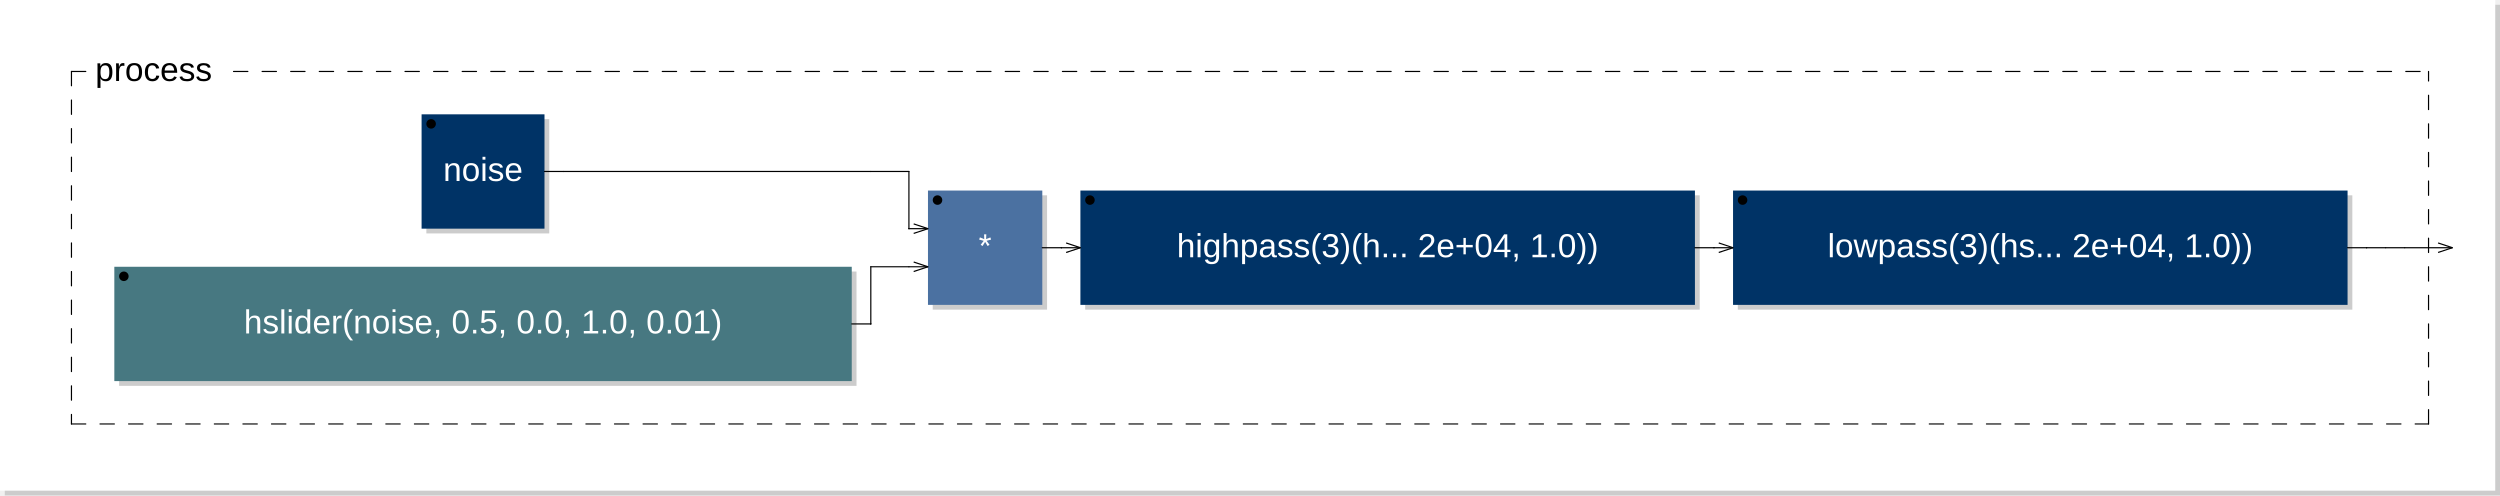
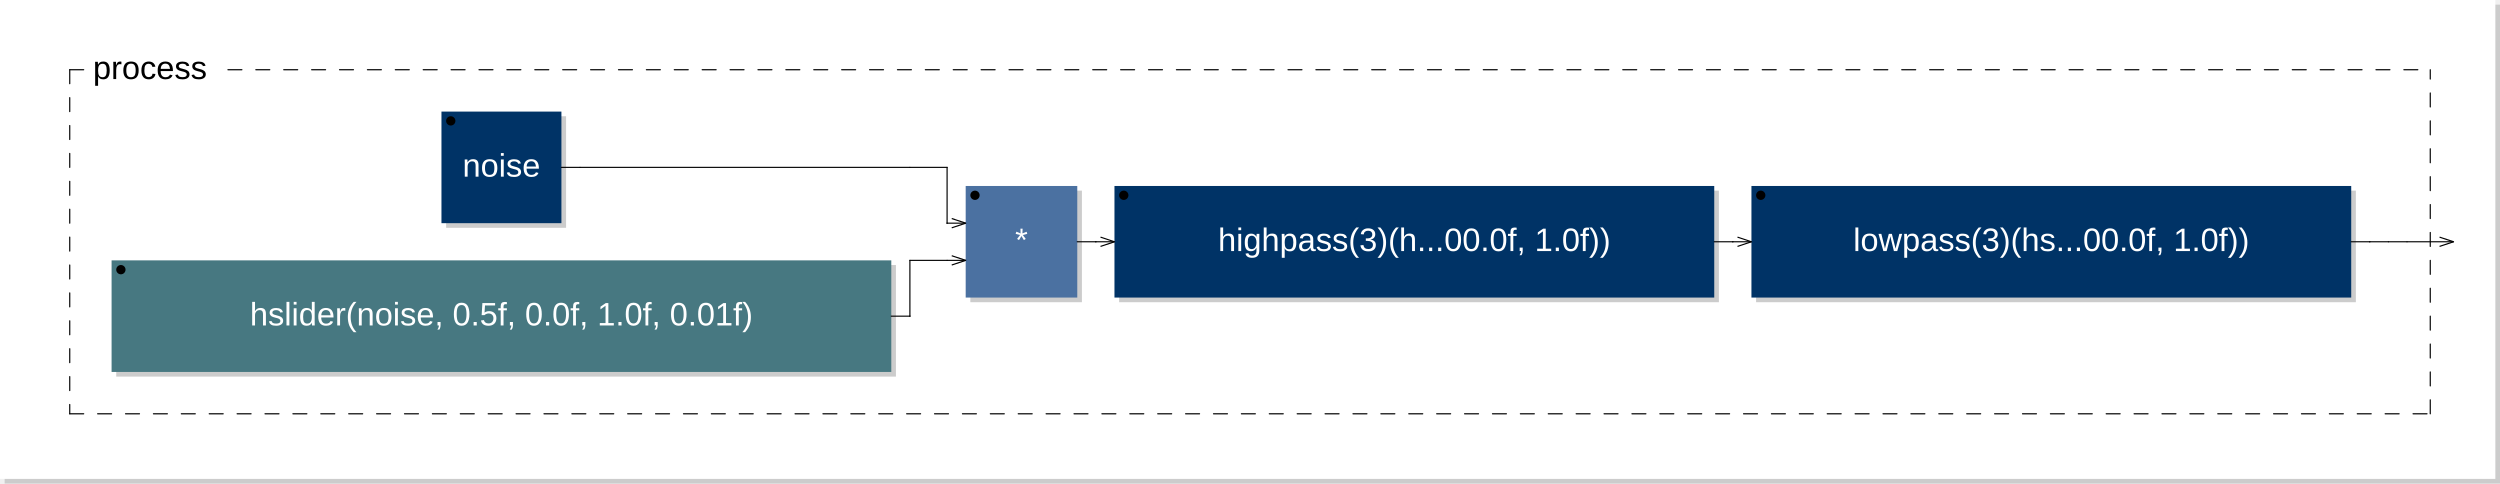
- <svg xmlns="http://www.w3.org/2000/svg" xmlns:xlink="http://www.w3.org/1999/xlink" viewBox="0 0 524.8 104" width="262.4mm" height="52mm" version="1.1">
-   <rect x="1" y="1" width="523.8" height="103" rx="0" ry="0" style="stroke:none;fill:#cccccc;" />
-   <rect x="0" y="0" width="523.8" height="103" rx="0" ry="0" style="stroke:none;fill:#ffffff;" />
+ <svg xmlns="http://www.w3.org/2000/svg" xmlns:xlink="http://www.w3.org/1999/xlink" viewBox="0 0 537.7 104" width="268.85mm" height="52mm" version="1.1">
+   <rect x="1" y="1" width="536.7" height="103" rx="0" ry="0" style="stroke:none;fill:#cccccc;" />
+   <rect x="0" y="0" width="536.7" height="103" rx="0" ry="0" style="stroke:none;fill:#ffffff;" />
  <text x="10" y="7" font-family="Arial" font-size="7" />
-   <a xlink:href="noise-0x7fbc640300f0.svg">
-     <rect x="89.5" y="25" width="25.8" height="24" rx="0" ry="0" style="stroke:none;fill:#cccccc;" />
-     <rect x="88.5" y="24" width="25.8" height="24" rx="0" ry="0" style="stroke:none;fill:#003366;" />
+   <a xlink:href="noise-0x7fafb80303f0.svg">
+     <rect x="95.95" y="25" width="25.8" height="24" rx="0" ry="0" style="stroke:none;fill:#cccccc;" />
+     <rect x="94.95" y="24" width="25.8" height="24" rx="0" ry="0" style="stroke:none;fill:#003366;" />
  </a>
-   <a xlink:href="noise-0x7fbc640300f0.svg">
-     <text x="101.4" y="38" font-family="Arial" font-size="7" text-anchor="middle" fill="#FFFFFF">noise</text>
+   <a xlink:href="noise-0x7fafb80303f0.svg">
+     <text x="107.85" y="38" font-family="Arial" font-size="7" text-anchor="middle" fill="#FFFFFF">noise</text>
  </a>
-   <circle cx="90.5" cy="26" r="1" />
-   <rect x="25" y="57" width="154.8" height="24" rx="0" ry="0" style="stroke:none;fill:#cccccc;" />
-   <rect x="24" y="56" width="154.8" height="24" rx="0" ry="0" style="stroke:none;fill:#477881;" />
-   <text x="101.4" y="70" font-family="Arial" font-size="7" text-anchor="middle" fill="#FFFFFF">hslider(noise, 0.5, 0.0, 1.0, 0.01)</text>
+   <circle cx="96.95" cy="26" r="1" />
+   <rect x="25" y="57" width="167.7" height="24" rx="0" ry="0" style="stroke:none;fill:#cccccc;" />
+   <rect x="24" y="56" width="167.7" height="24" rx="0" ry="0" style="stroke:none;fill:#477881;" />
+   <text x="107.85" y="70" font-family="Arial" font-size="7" text-anchor="middle" fill="#FFFFFF">hslider(noise, 0.5f, 0.0f, 1.0f, 0.01f)</text>
  <circle cx="26" cy="58" r="1" />
-   <rect x="195.8" y="41" width="24" height="24" rx="0" ry="0" style="stroke:none;fill:#cccccc;" />
-   <rect x="194.8" y="40" width="24" height="24" rx="0" ry="0" style="stroke:none;fill:#4B71A1;" />
-   <text x="206.8" y="54" font-family="Arial" font-size="7" text-anchor="middle" fill="#FFFFFF">*</text>
-   <circle cx="196.8" cy="42" r="1" />
-   <line x1="191.8" y1="47" x2="194.8" y2="48" transform="rotate(0,194.8,48)" style="stroke: black; stroke-width:0.25;" />
-   <line x1="191.8" y1="49" x2="194.8" y2="48" transform="rotate(0,194.8,48)" style="stroke: black; stroke-width:0.25;" />
-   <line x1="191.8" y1="55" x2="194.8" y2="56" transform="rotate(0,194.8,56)" style="stroke: black; stroke-width:0.25;" />
-   <line x1="191.8" y1="57" x2="194.8" y2="56" transform="rotate(0,194.8,56)" style="stroke: black; stroke-width:0.25;" />
-   <a xlink:href="highpass-0x7fbc64388890.svg">
-     <rect x="227.8" y="41" width="129" height="24" rx="0" ry="0" style="stroke:none;fill:#cccccc;" />
-     <rect x="226.8" y="40" width="129" height="24" rx="0" ry="0" style="stroke:none;fill:#003366;" />
+   <rect x="208.7" y="41" width="24" height="24" rx="0" ry="0" style="stroke:none;fill:#cccccc;" />
+   <rect x="207.7" y="40" width="24" height="24" rx="0" ry="0" style="stroke:none;fill:#4B71A1;" />
+   <text x="219.7" y="54" font-family="Arial" font-size="7" text-anchor="middle" fill="#FFFFFF">*</text>
+   <circle cx="209.7" cy="42" r="1" />
+   <line x1="204.7" y1="47" x2="207.7" y2="48" transform="rotate(0,207.7,48)" style="stroke: black; stroke-width:0.25;" />
+   <line x1="204.7" y1="49" x2="207.7" y2="48" transform="rotate(0,207.7,48)" style="stroke: black; stroke-width:0.25;" />
+   <line x1="204.7" y1="55" x2="207.7" y2="56" transform="rotate(0,207.7,56)" style="stroke: black; stroke-width:0.25;" />
+   <line x1="204.7" y1="57" x2="207.7" y2="56" transform="rotate(0,207.7,56)" style="stroke: black; stroke-width:0.25;" />
+   <a xlink:href="highpass-0x7fafb838e3d0.svg">
+     <rect x="240.7" y="41" width="129" height="24" rx="0" ry="0" style="stroke:none;fill:#cccccc;" />
+     <rect x="239.7" y="40" width="129" height="24" rx="0" ry="0" style="stroke:none;fill:#003366;" />
  </a>
-   <a xlink:href="highpass-0x7fbc64388890.svg">
-     <text x="291.3" y="54" font-family="Arial" font-size="7" text-anchor="middle" fill="#FFFFFF">highpass(3)(h... 2e+04, 1.0))</text>
+   <a xlink:href="highpass-0x7fafb838e3d0.svg">
+     <text x="304.2" y="54" font-family="Arial" font-size="7" text-anchor="middle" fill="#FFFFFF">highpass(3)(h...00.0f, 1.0f))</text>
  </a>
-   <circle cx="228.8" cy="42" r="1" />
-   <line x1="223.8" y1="51" x2="226.8" y2="52" transform="rotate(0,226.8,52)" style="stroke: black; stroke-width:0.25;" />
-   <line x1="223.8" y1="53" x2="226.8" y2="52" transform="rotate(0,226.8,52)" style="stroke: black; stroke-width:0.25;" />
-   <a xlink:href="lowpass-0x7fbc64389460.svg">
-     <rect x="364.8" y="41" width="129" height="24" rx="0" ry="0" style="stroke:none;fill:#cccccc;" />
-     <rect x="363.8" y="40" width="129" height="24" rx="0" ry="0" style="stroke:none;fill:#003366;" />
+   <circle cx="241.7" cy="42" r="1" />
+   <line x1="236.7" y1="51" x2="239.7" y2="52" transform="rotate(0,239.7,52)" style="stroke: black; stroke-width:0.25;" />
+   <line x1="236.7" y1="53" x2="239.7" y2="52" transform="rotate(0,239.7,52)" style="stroke: black; stroke-width:0.25;" />
+   <a xlink:href="lowpass-0x7fafb838efa0.svg">
+     <rect x="377.7" y="41" width="129" height="24" rx="0" ry="0" style="stroke:none;fill:#cccccc;" />
+     <rect x="376.7" y="40" width="129" height="24" rx="0" ry="0" style="stroke:none;fill:#003366;" />
  </a>
-   <a xlink:href="lowpass-0x7fbc64389460.svg">
-     <text x="428.3" y="54" font-family="Arial" font-size="7" text-anchor="middle" fill="#FFFFFF">lowpass(3)(hs... 2e+04, 1.0))</text>
+   <a xlink:href="lowpass-0x7fafb838efa0.svg">
+     <text x="441.2" y="54" font-family="Arial" font-size="7" text-anchor="middle" fill="#FFFFFF">lowpass(3)(hs...00.0f, 1.0f))</text>
  </a>
-   <circle cx="365.8" cy="42" r="1" />
-   <line x1="360.8" y1="51" x2="363.8" y2="52" transform="rotate(0,363.8,52)" style="stroke: black; stroke-width:0.25;" />
-   <line x1="360.8" y1="53" x2="363.8" y2="52" transform="rotate(0,363.8,52)" style="stroke: black; stroke-width:0.25;" />
+   <circle cx="378.7" cy="42" r="1" />
+   <line x1="373.7" y1="51" x2="376.7" y2="52" transform="rotate(0,376.7,52)" style="stroke: black; stroke-width:0.25;" />
+   <line x1="373.7" y1="53" x2="376.7" y2="52" transform="rotate(0,376.7,52)" style="stroke: black; stroke-width:0.25;" />
  <line x1="15" y1="15" x2="15" y2="89" style="stroke: black; stroke-linecap:round; stroke-width:0.25; stroke-dasharray:3,3;" />
-   <line x1="15" y1="89" x2="509.8" y2="89" style="stroke: black; stroke-linecap:round; stroke-width:0.25; stroke-dasharray:3,3;" />
-   <line x1="509.8" y1="89" x2="509.8" y2="15" style="stroke: black; stroke-linecap:round; stroke-width:0.25; stroke-dasharray:3,3;" />
+   <line x1="15" y1="89" x2="522.7" y2="89" style="stroke: black; stroke-linecap:round; stroke-width:0.25; stroke-dasharray:3,3;" />
+   <line x1="522.7" y1="89" x2="522.7" y2="15" style="stroke: black; stroke-linecap:round; stroke-width:0.25; stroke-dasharray:3,3;" />
  <line x1="15" y1="15" x2="20" y2="15" style="stroke: black; stroke-linecap:round; stroke-width:0.25; stroke-dasharray:3,3;" />
-   <line x1="49.025" y1="15" x2="509.8" y2="15" style="stroke: black; stroke-linecap:round; stroke-width:0.25; stroke-dasharray:3,3;" />
+   <line x1="49.025" y1="15" x2="522.7" y2="15" style="stroke: black; stroke-linecap:round; stroke-width:0.25; stroke-dasharray:3,3;" />
  <text x="20" y="17" font-family="Arial" font-size="7">process</text>
-   <line x1="511.8" y1="51" x2="514.8" y2="52" transform="rotate(0,514.8,52)" style="stroke: black; stroke-width:0.25;" />
-   <line x1="511.8" y1="53" x2="514.8" y2="52" transform="rotate(0,514.8,52)" style="stroke: black; stroke-width:0.25;" />
-   <line x1="114.3" y1="36" x2="118.3" y2="36" style="stroke:black; stroke-linecap:round; stroke-width:0.25;" />
-   <line x1="118.3" y1="36" x2="182.8" y2="36" style="stroke:black; stroke-linecap:round; stroke-width:0.25;" />
-   <line x1="178.8" y1="68" x2="182.8" y2="68" style="stroke:black; stroke-linecap:round; stroke-width:0.25;" />
-   <line x1="182.8" y1="56" x2="190.8" y2="56" style="stroke:black; stroke-linecap:round; stroke-width:0.25;" />
-   <line x1="182.8" y1="68" x2="182.8" y2="56" style="stroke:black; stroke-linecap:round; stroke-width:0.25;" />
-   <line x1="182.8" y1="68" x2="182.8" y2="68" style="stroke:black; stroke-linecap:round; stroke-width:0.25;" />
-   <line x1="182.8" y1="36" x2="190.8" y2="36" style="stroke:black; stroke-linecap:round; stroke-width:0.25;" />
-   <line x1="190.8" y1="48" x2="194.8" y2="48" style="stroke:black; stroke-linecap:round; stroke-width:0.25;" />
-   <line x1="190.8" y1="56" x2="194.8" y2="56" style="stroke:black; stroke-linecap:round; stroke-width:0.25;" />
-   <line x1="190.8" y1="36" x2="190.8" y2="48" style="stroke:black; stroke-linecap:round; stroke-width:0.25;" />
-   <line x1="190.8" y1="48" x2="190.8" y2="48" style="stroke:black; stroke-linecap:round; stroke-width:0.25;" />
-   <line x1="218.8" y1="52" x2="222.8" y2="52" style="stroke:black; stroke-linecap:round; stroke-width:0.25;" />
-   <line x1="222.8" y1="52" x2="222.8" y2="52" style="stroke:black; stroke-linecap:round; stroke-width:0.25;" />
-   <line x1="222.8" y1="52" x2="226.8" y2="52" style="stroke:black; stroke-linecap:round; stroke-width:0.25;" />
-   <line x1="355.8" y1="52" x2="359.8" y2="52" style="stroke:black; stroke-linecap:round; stroke-width:0.25;" />
-   <line x1="359.8" y1="52" x2="359.8" y2="52" style="stroke:black; stroke-linecap:round; stroke-width:0.25;" />
-   <line x1="359.8" y1="52" x2="363.8" y2="52" style="stroke:black; stroke-linecap:round; stroke-width:0.25;" />
-   <line x1="492.8" y1="52" x2="496.8" y2="52" style="stroke:black; stroke-linecap:round; stroke-width:0.25;" />
-   <line x1="496.8" y1="52" x2="496.8" y2="52" style="stroke:black; stroke-linecap:round; stroke-width:0.25;" />
-   <line x1="496.8" y1="52" x2="500.8" y2="52" style="stroke:black; stroke-linecap:round; stroke-width:0.25;" />
-   <line x1="500.8" y1="52" x2="504.8" y2="52" style="stroke:black; stroke-linecap:round; stroke-width:0.25;" />
-   <line x1="504.8" y1="52" x2="514.8" y2="52" style="stroke:black; stroke-linecap:round; stroke-width:0.25;" />
+   <line x1="524.7" y1="51" x2="527.7" y2="52" transform="rotate(0,527.7,52)" style="stroke: black; stroke-width:0.25;" />
+   <line x1="524.7" y1="53" x2="527.7" y2="52" transform="rotate(0,527.7,52)" style="stroke: black; stroke-width:0.25;" />
+   <line x1="120.75" y1="36" x2="124.75" y2="36" style="stroke:black; stroke-linecap:round; stroke-width:0.25;" />
+   <line x1="124.75" y1="36" x2="195.7" y2="36" style="stroke:black; stroke-linecap:round; stroke-width:0.25;" />
+   <line x1="191.7" y1="68" x2="195.7" y2="68" style="stroke:black; stroke-linecap:round; stroke-width:0.25;" />
+   <line x1="195.7" y1="36" x2="203.7" y2="36" style="stroke:black; stroke-linecap:round; stroke-width:0.25;" />
+   <line x1="195.7" y1="56" x2="203.7" y2="56" style="stroke:black; stroke-linecap:round; stroke-width:0.25;" />
+   <line x1="195.7" y1="68" x2="195.7" y2="56" style="stroke:black; stroke-linecap:round; stroke-width:0.25;" />
+   <line x1="195.7" y1="68" x2="195.7" y2="68" style="stroke:black; stroke-linecap:round; stroke-width:0.25;" />
+   <line x1="203.7" y1="36" x2="203.7" y2="48" style="stroke:black; stroke-linecap:round; stroke-width:0.25;" />
+   <line x1="203.7" y1="48" x2="203.7" y2="48" style="stroke:black; stroke-linecap:round; stroke-width:0.25;" />
+   <line x1="203.7" y1="48" x2="207.7" y2="48" style="stroke:black; stroke-linecap:round; stroke-width:0.25;" />
+   <line x1="203.7" y1="56" x2="207.7" y2="56" style="stroke:black; stroke-linecap:round; stroke-width:0.25;" />
+   <line x1="231.7" y1="52" x2="235.7" y2="52" style="stroke:black; stroke-linecap:round; stroke-width:0.25;" />
+   <line x1="235.7" y1="52" x2="235.7" y2="52" style="stroke:black; stroke-linecap:round; stroke-width:0.25;" />
+   <line x1="235.7" y1="52" x2="239.7" y2="52" style="stroke:black; stroke-linecap:round; stroke-width:0.25;" />
+   <line x1="368.7" y1="52" x2="372.7" y2="52" style="stroke:black; stroke-linecap:round; stroke-width:0.25;" />
+   <line x1="372.7" y1="52" x2="372.7" y2="52" style="stroke:black; stroke-linecap:round; stroke-width:0.25;" />
+   <line x1="372.7" y1="52" x2="376.7" y2="52" style="stroke:black; stroke-linecap:round; stroke-width:0.25;" />
+   <line x1="505.7" y1="52" x2="509.7" y2="52" style="stroke:black; stroke-linecap:round; stroke-width:0.25;" />
+   <line x1="509.7" y1="52" x2="509.7" y2="52" style="stroke:black; stroke-linecap:round; stroke-width:0.25;" />
+   <line x1="509.7" y1="52" x2="513.7" y2="52" style="stroke:black; stroke-linecap:round; stroke-width:0.25;" />
+   <line x1="513.7" y1="52" x2="517.7" y2="52" style="stroke:black; stroke-linecap:round; stroke-width:0.25;" />
+   <line x1="517.7" y1="52" x2="527.7" y2="52" style="stroke:black; stroke-linecap:round; stroke-width:0.25;" />
</svg>
